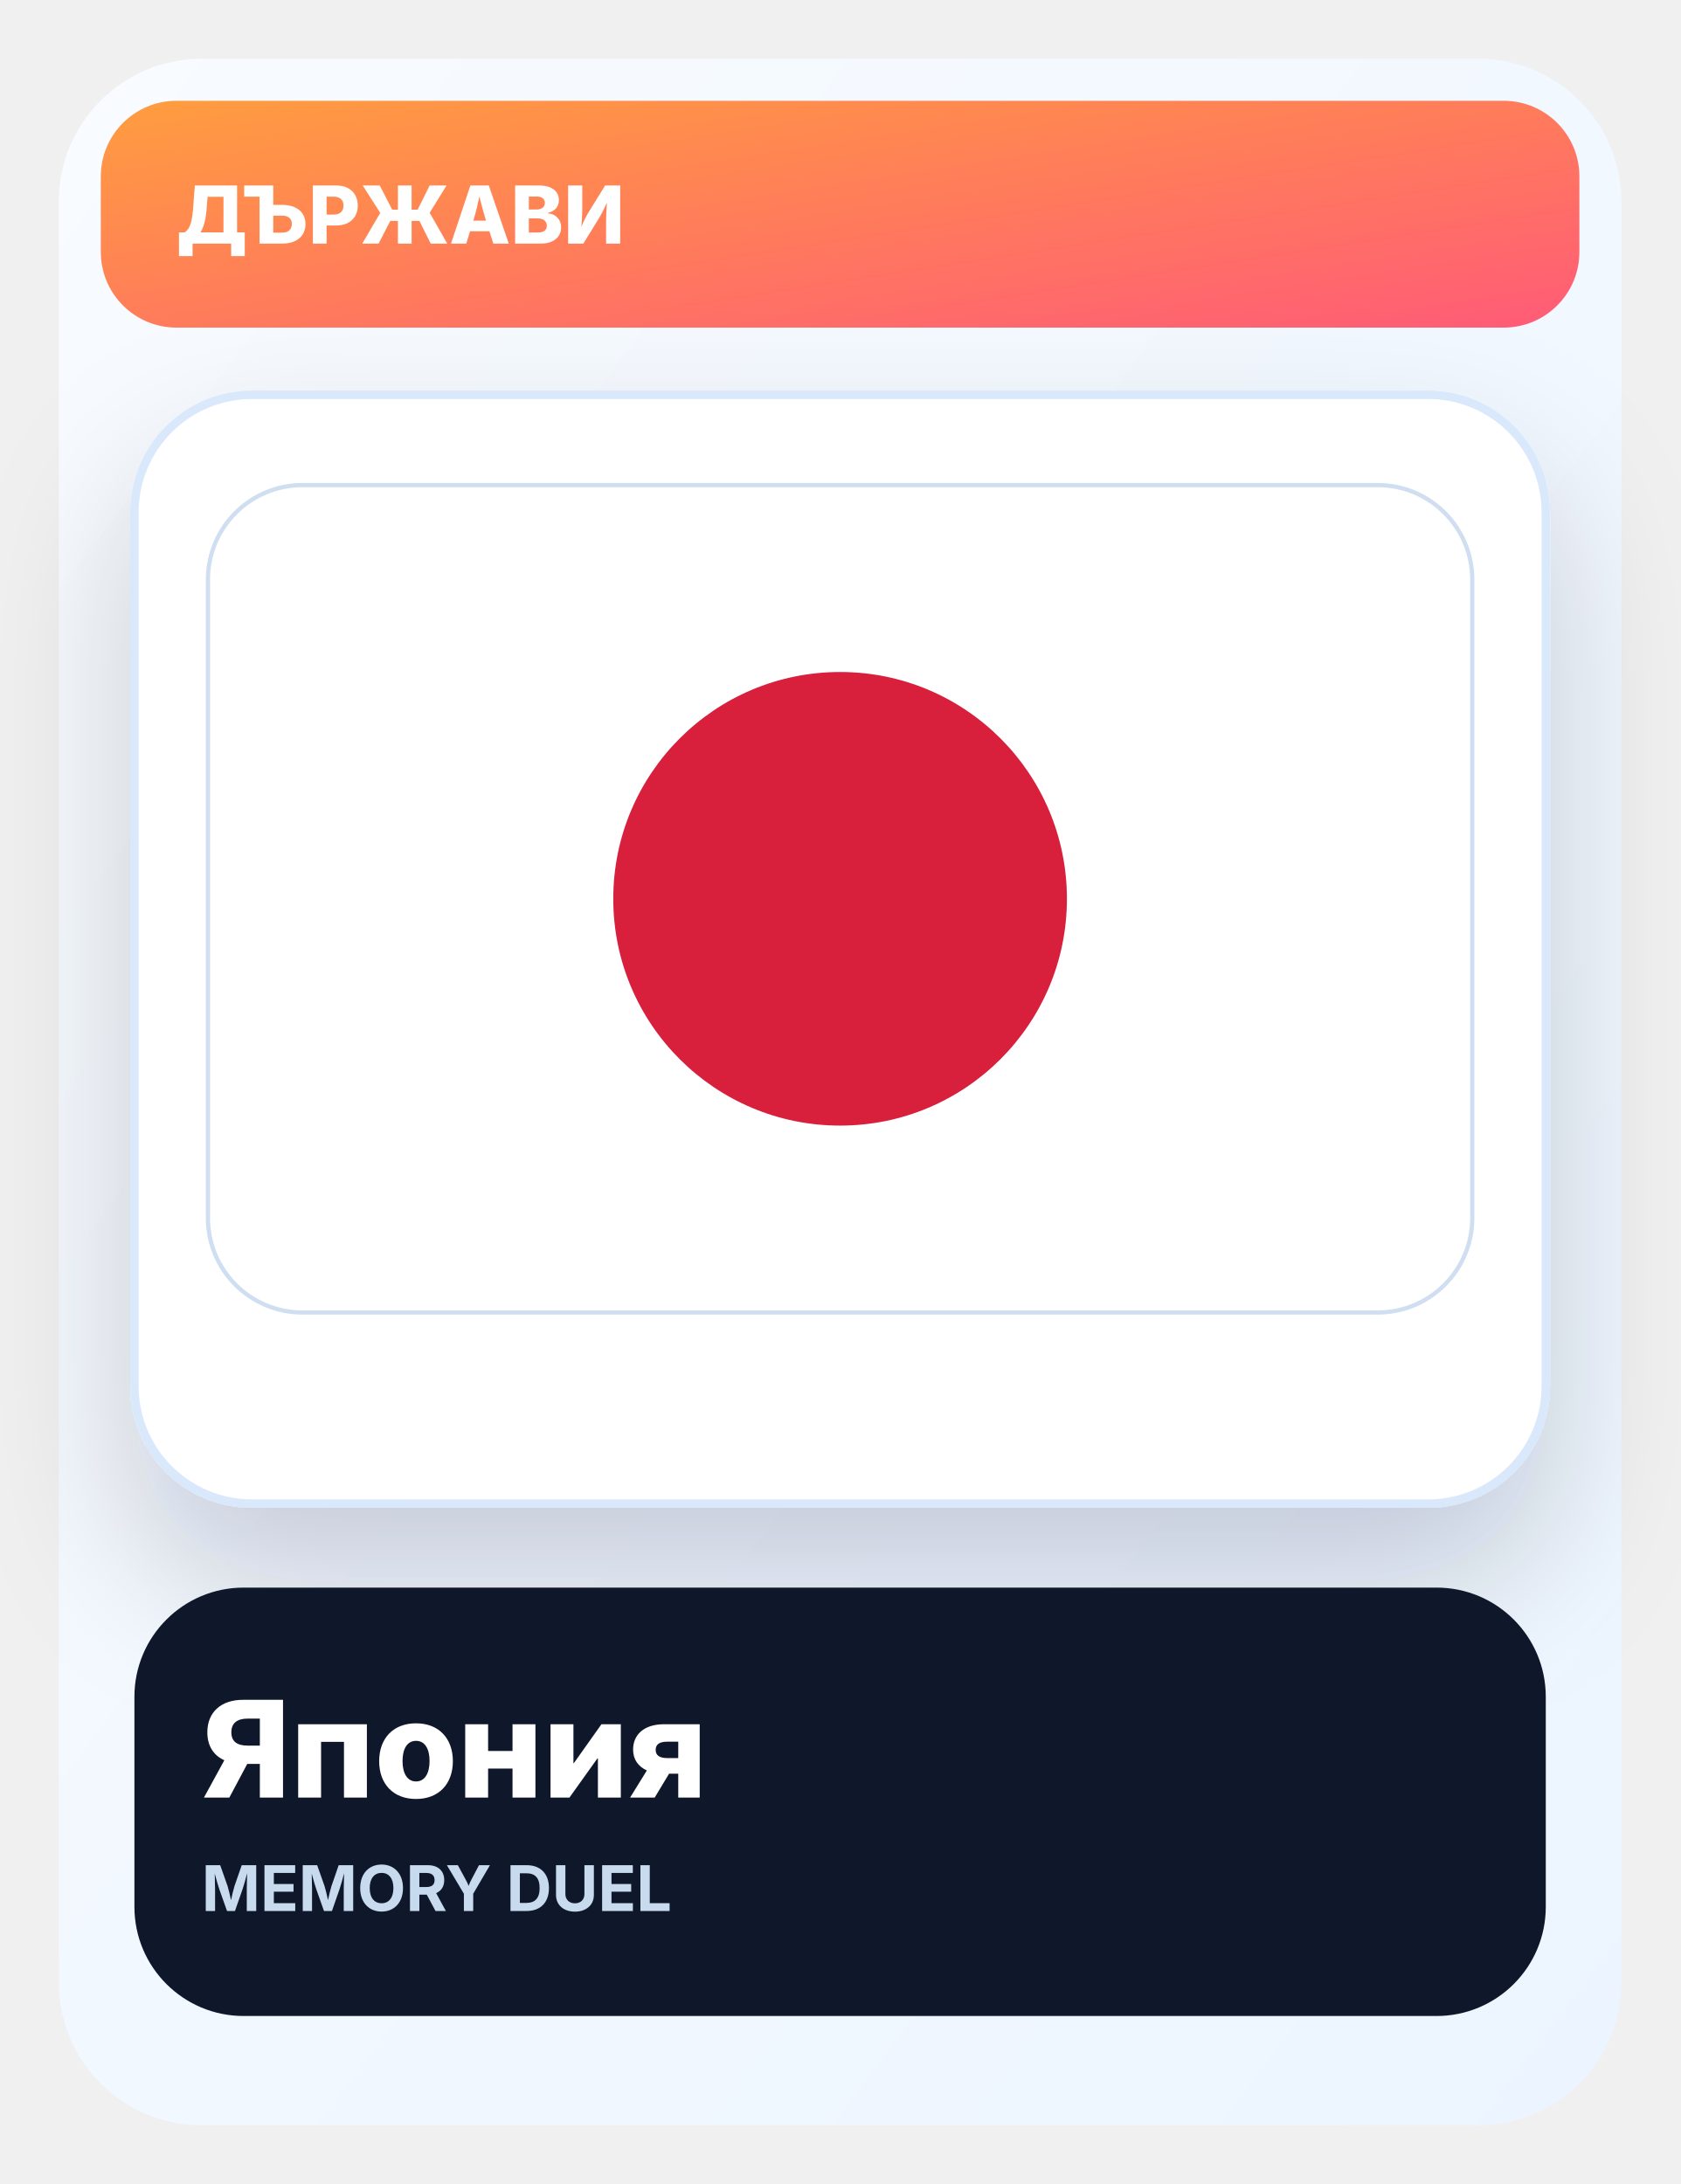
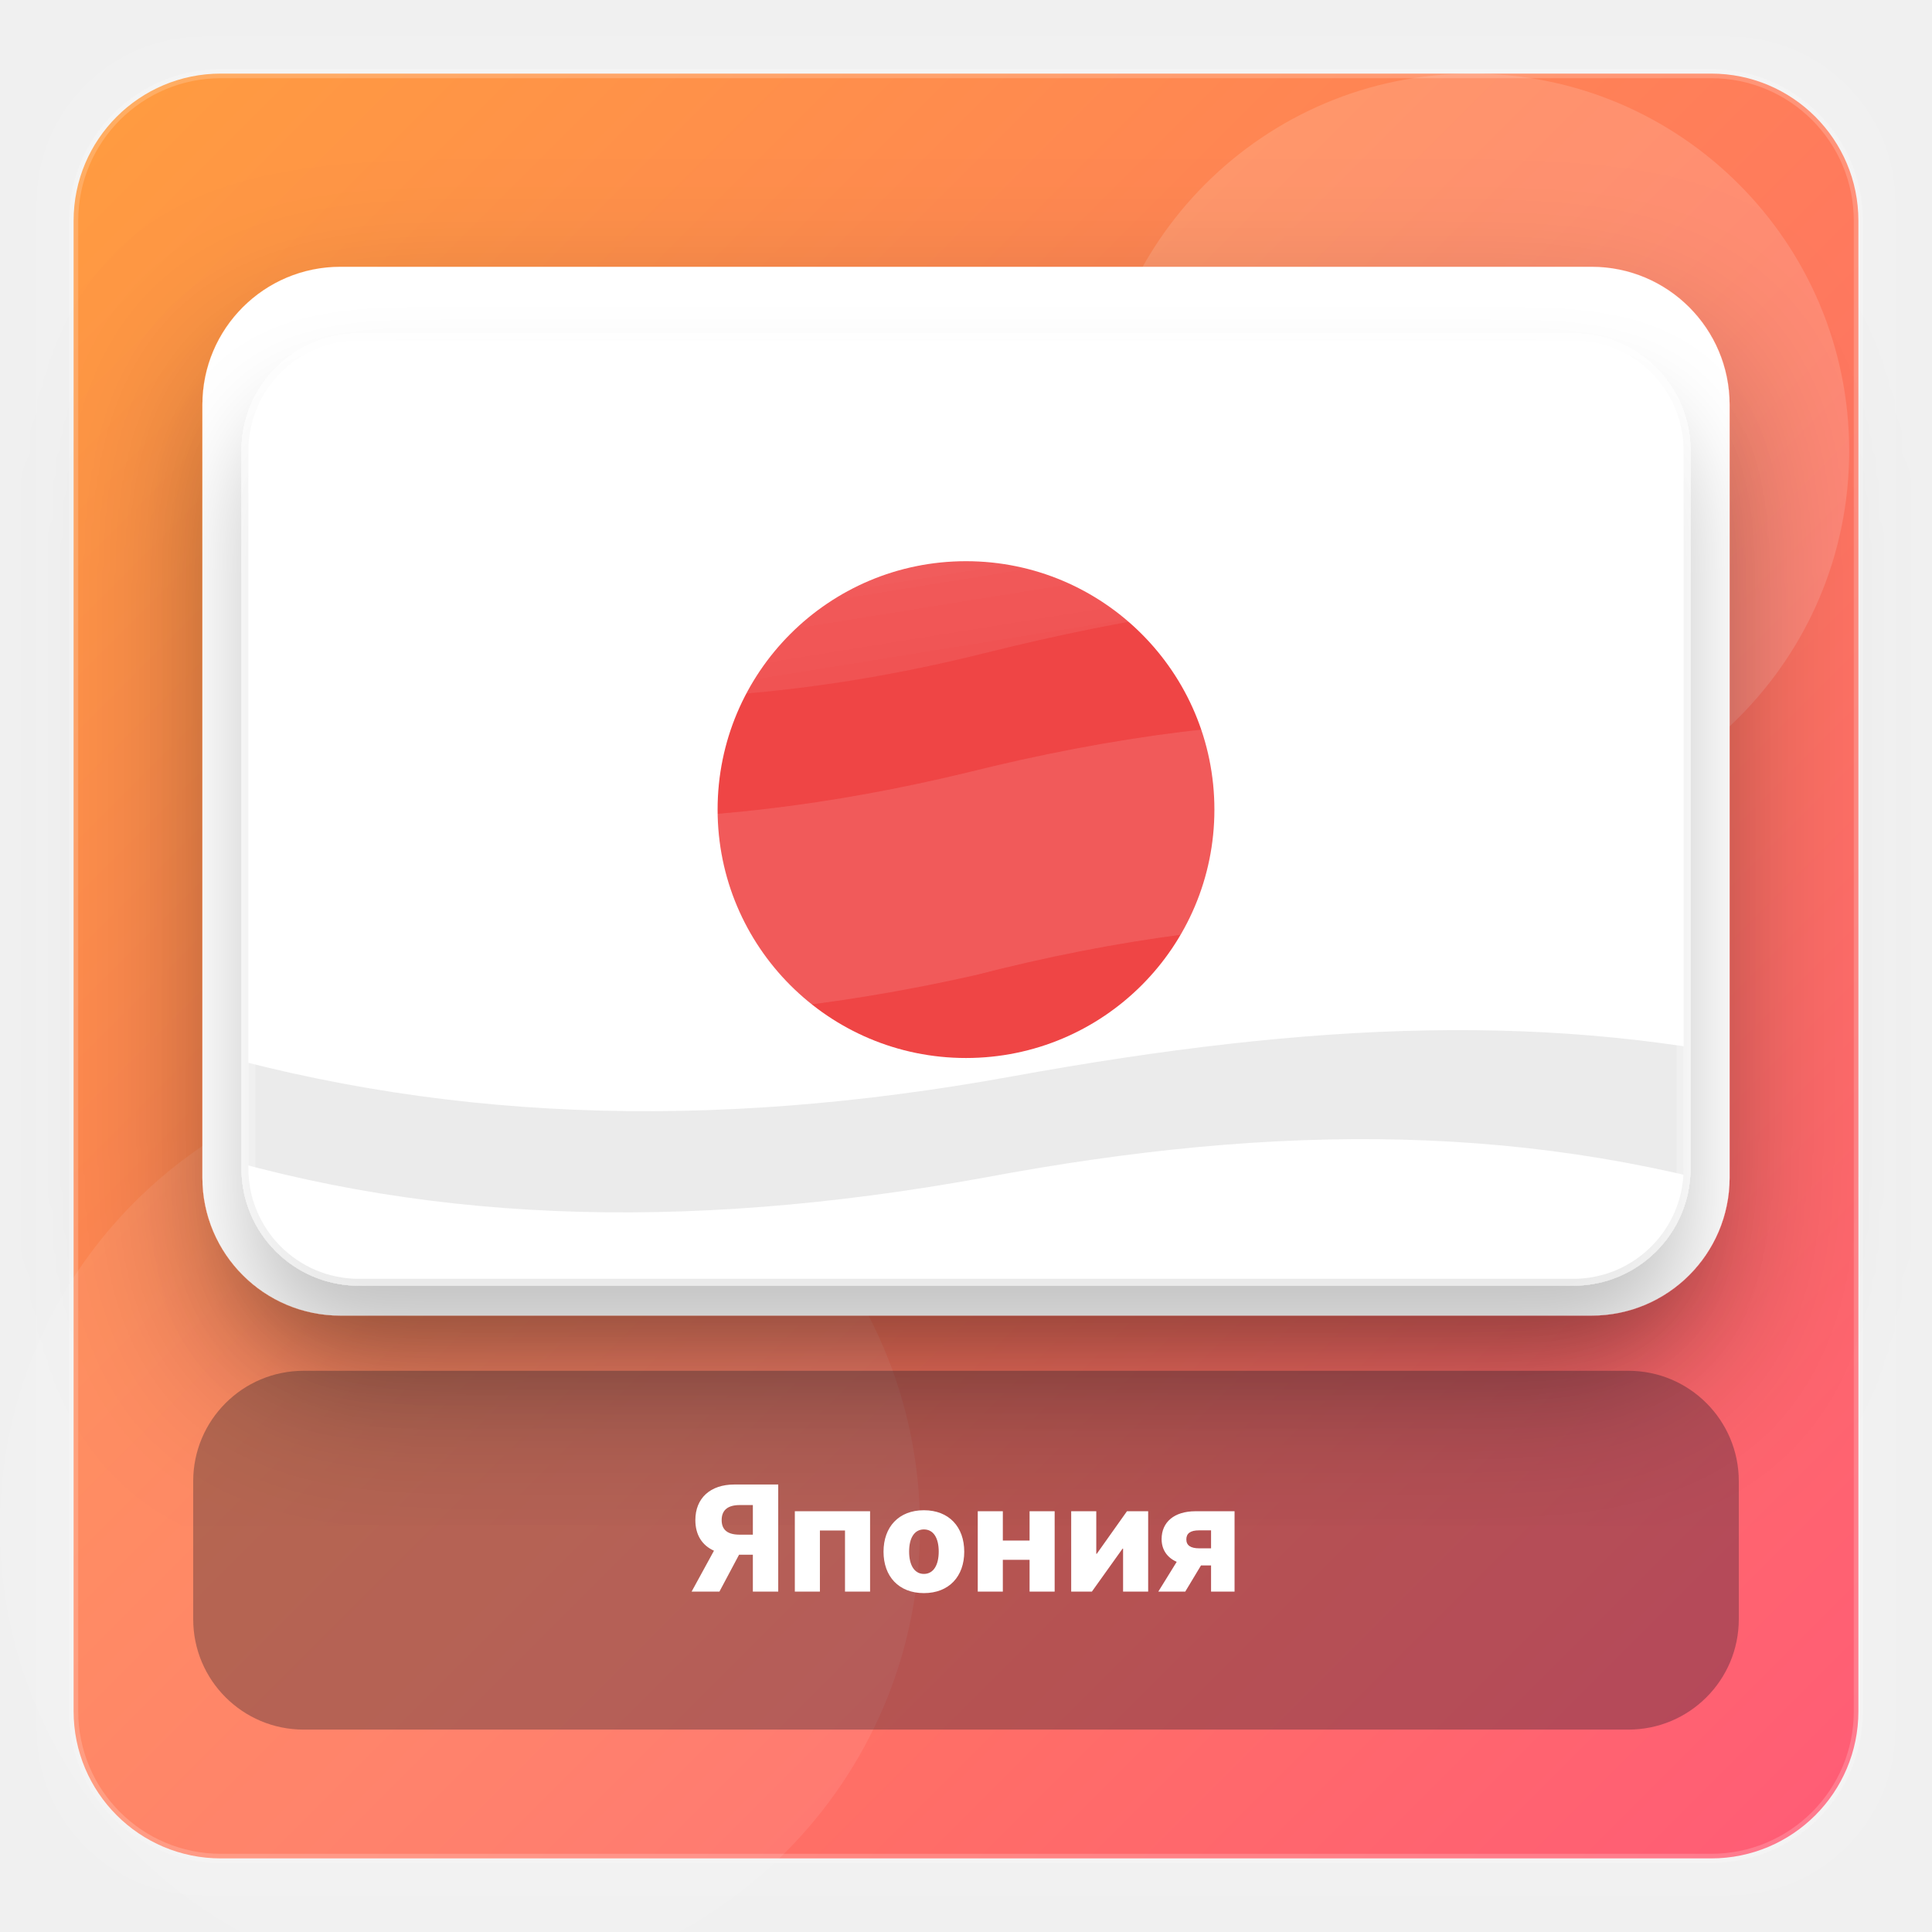
- <svg xmlns="http://www.w3.org/2000/svg" viewBox="0 0 400 520">
+ <svg xmlns="http://www.w3.org/2000/svg" viewBox="0 0 420 420" role="img" aria-label="Япония">
  <defs>
-     <linearGradient id="bg" x1="0" y1="0" x2="1" y2="1">
-       <stop offset="0%" stop-color="#f8fbff" />
-       <stop offset="100%" stop-color="#ecf5ff" />
-     </linearGradient>
-     <linearGradient id="accent" x1="0" y1="0" x2="1" y2="1">
+     <linearGradient id="asset-countries-japan-countries-japan-bg" x1="0" y1="0" x2="1" y2="1">
      <stop offset="0%" stop-color="#ff9d3f" />
      <stop offset="100%" stop-color="#ff5b77" />
    </linearGradient>
-     <filter id="shadow" x="-30%" y="-30%" width="160%" height="160%">
-       <feDropShadow dx="0" dy="18" stdDeviation="18" flood-color="#09111f" flood-opacity="0.18" />
+     <linearGradient id="asset-countries-japan-countries-japan-stage" x1="0" y1="0" x2="0" y2="1">
+       <stop offset="0%" stop-color="rgba(255,255,255,0.16)" />
+       <stop offset="100%" stop-color="rgba(7,13,26,0.20)" />
+     </linearGradient>
+     <radialGradient id="asset-countries-japan-countries-japan-art-glow" cx="50%" cy="38%" r="58%">
+       <stop offset="0%" stop-color="rgba(255,255,255,0.24)" />
+       <stop offset="100%" stop-color="rgba(255,255,255,0)" />
+     </radialGradient>
+     <filter id="asset-countries-japan-countries-japan-shadow" x="-20%" y="-20%" width="140%" height="140%">
+       <feDropShadow dx="0" dy="16" stdDeviation="18" flood-color="rgba(0,0,0,0.28)" />
    </filter>
  </defs>
-   <rect x="14" y="14" width="372" height="492" rx="34" fill="url(#bg)" />
-   <rect x="24" y="24" width="352" height="54" rx="18" fill="url(#accent)" />
-   <text x="42" y="58" font-family="Inter,Segoe UI,Arial,sans-serif" font-size="19" font-weight="800" fill="white">ДЪРЖАВИ</text>
-   <rect x="32" y="94" width="336" height="264" rx="28" fill="white" stroke="#d9e8fb" stroke-width="2" filter="url(#shadow)" />
-   <g transform="translate(50 116)">
-     <rect width="300" height="196" rx="22" fill="#f8fbff" stroke="#cfdef0" stroke-width="2" />
-     <g clip-path="url(#clipflag)">
-       <rect width="300" height="196" fill="#ffffff" />
-       <circle cx="150" cy="98" r="54" fill="#d81f3c" />
+   <rect x="8" y="8" width="404" height="404" rx="36" fill="rgba(255,255,255,0.10)" />
+   <rect x="16" y="16" width="388" height="388" rx="32" fill="url(#asset-countries-japan-countries-japan-bg)" />
+   <circle cx="320" cy="98" r="82" fill="rgba(255,255,255,0.14)" />
+   <circle cx="100" cy="332" r="100" fill="rgba(255,255,255,0.08)" />
+   <rect x="44" y="58" width="332" height="228" rx="30" fill="#ffffff" filter="url(#asset-countries-japan-countries-japan-shadow)" />
+   <g>
+     <defs>
+       <filter id="asset-countries-japan-flag-drop" x="-25%" y="-25%" width="150%" height="150%">
+         <feDropShadow dx="0" dy="14" stdDeviation="10" flood-color="#07111d" flood-opacity="0.24" />
+       </filter>
+       <clipPath id="asset-countries-japan-flag-clip">
+         <rect x="54" y="74" width="312" height="204" rx="24" />
+       </clipPath>
+       <linearGradient id="asset-countries-japan-flag-sheen" x1="0" y1="0" x2="1" y2="1">
+         <stop offset="0%" stop-color="rgba(255,255,255,0.28)" />
+         <stop offset="100%" stop-color="rgba(255,255,255,0)" />
+       </linearGradient>
+     </defs>
+     <g filter="url(#asset-countries-japan-flag-drop)">
+       <rect x="54" y="74" width="312" height="204" rx="24" fill="#ffffff" />
+       <circle cx="210" cy="176" r="54" fill="#ef4444" />
+       <g clip-path="url(#asset-countries-japan-flag-clip)">
+         <path d="M38 98c56 22 118 26 184 10s116-18 168-4v38c-58-18-112-16-176 0s-122 12-176-8z" fill="url(#asset-countries-japan-flag-sheen)" opacity="0.85" />
+         <path d="M42 164c54 18 110 18 168 4 64-16 122-16 180 6v42c-58-20-116-20-178-4-62 14-120 12-170-4z" fill="rgba(255,255,255,0.12)" />
+         <path d="M36 226c58 18 118 20 184 8s118-14 170-2v30c-56-18-112-18-176-6-66 12-124 10-178-8z" fill="rgba(0,0,0,0.08)" />
+       </g>
+       <rect x="54" y="74" width="312" height="204" rx="24" fill="none" stroke="rgba(255,255,255,0.26)" stroke-width="3" />
    </g>
-     <defs>
-       <clipPath id="clipflag">
-         <rect width="300" height="196" rx="22" />
-       </clipPath>
-     </defs>
  </g>
-   <rect x="32" y="378" width="336" height="102" rx="26" fill="#0f172a" />
-   <text x="48" y="428" font-family="Inter,Segoe UI,Arial,sans-serif" font-size="32" font-weight="800" fill="white">Япония</text>
-   <text x="48" y="455" font-family="Inter,Segoe UI,Arial,sans-serif" font-size="15" font-weight="700" fill="#c8daee">MEMORY DUEL</text>
+   <rect x="42" y="298" width="336" height="78" rx="24" fill="rgba(9,18,34,0.30)" />
+   <text x="210" y="346" text-anchor="middle" font-size="32" font-weight="800" fill="#ffffff" font-family="Inter, Arial, sans-serif">Япония</text>
+   <rect x="16" y="16" width="388" height="388" rx="32" fill="none" stroke="rgba(255,255,255,0.18)" stroke-width="2" />
</svg>
